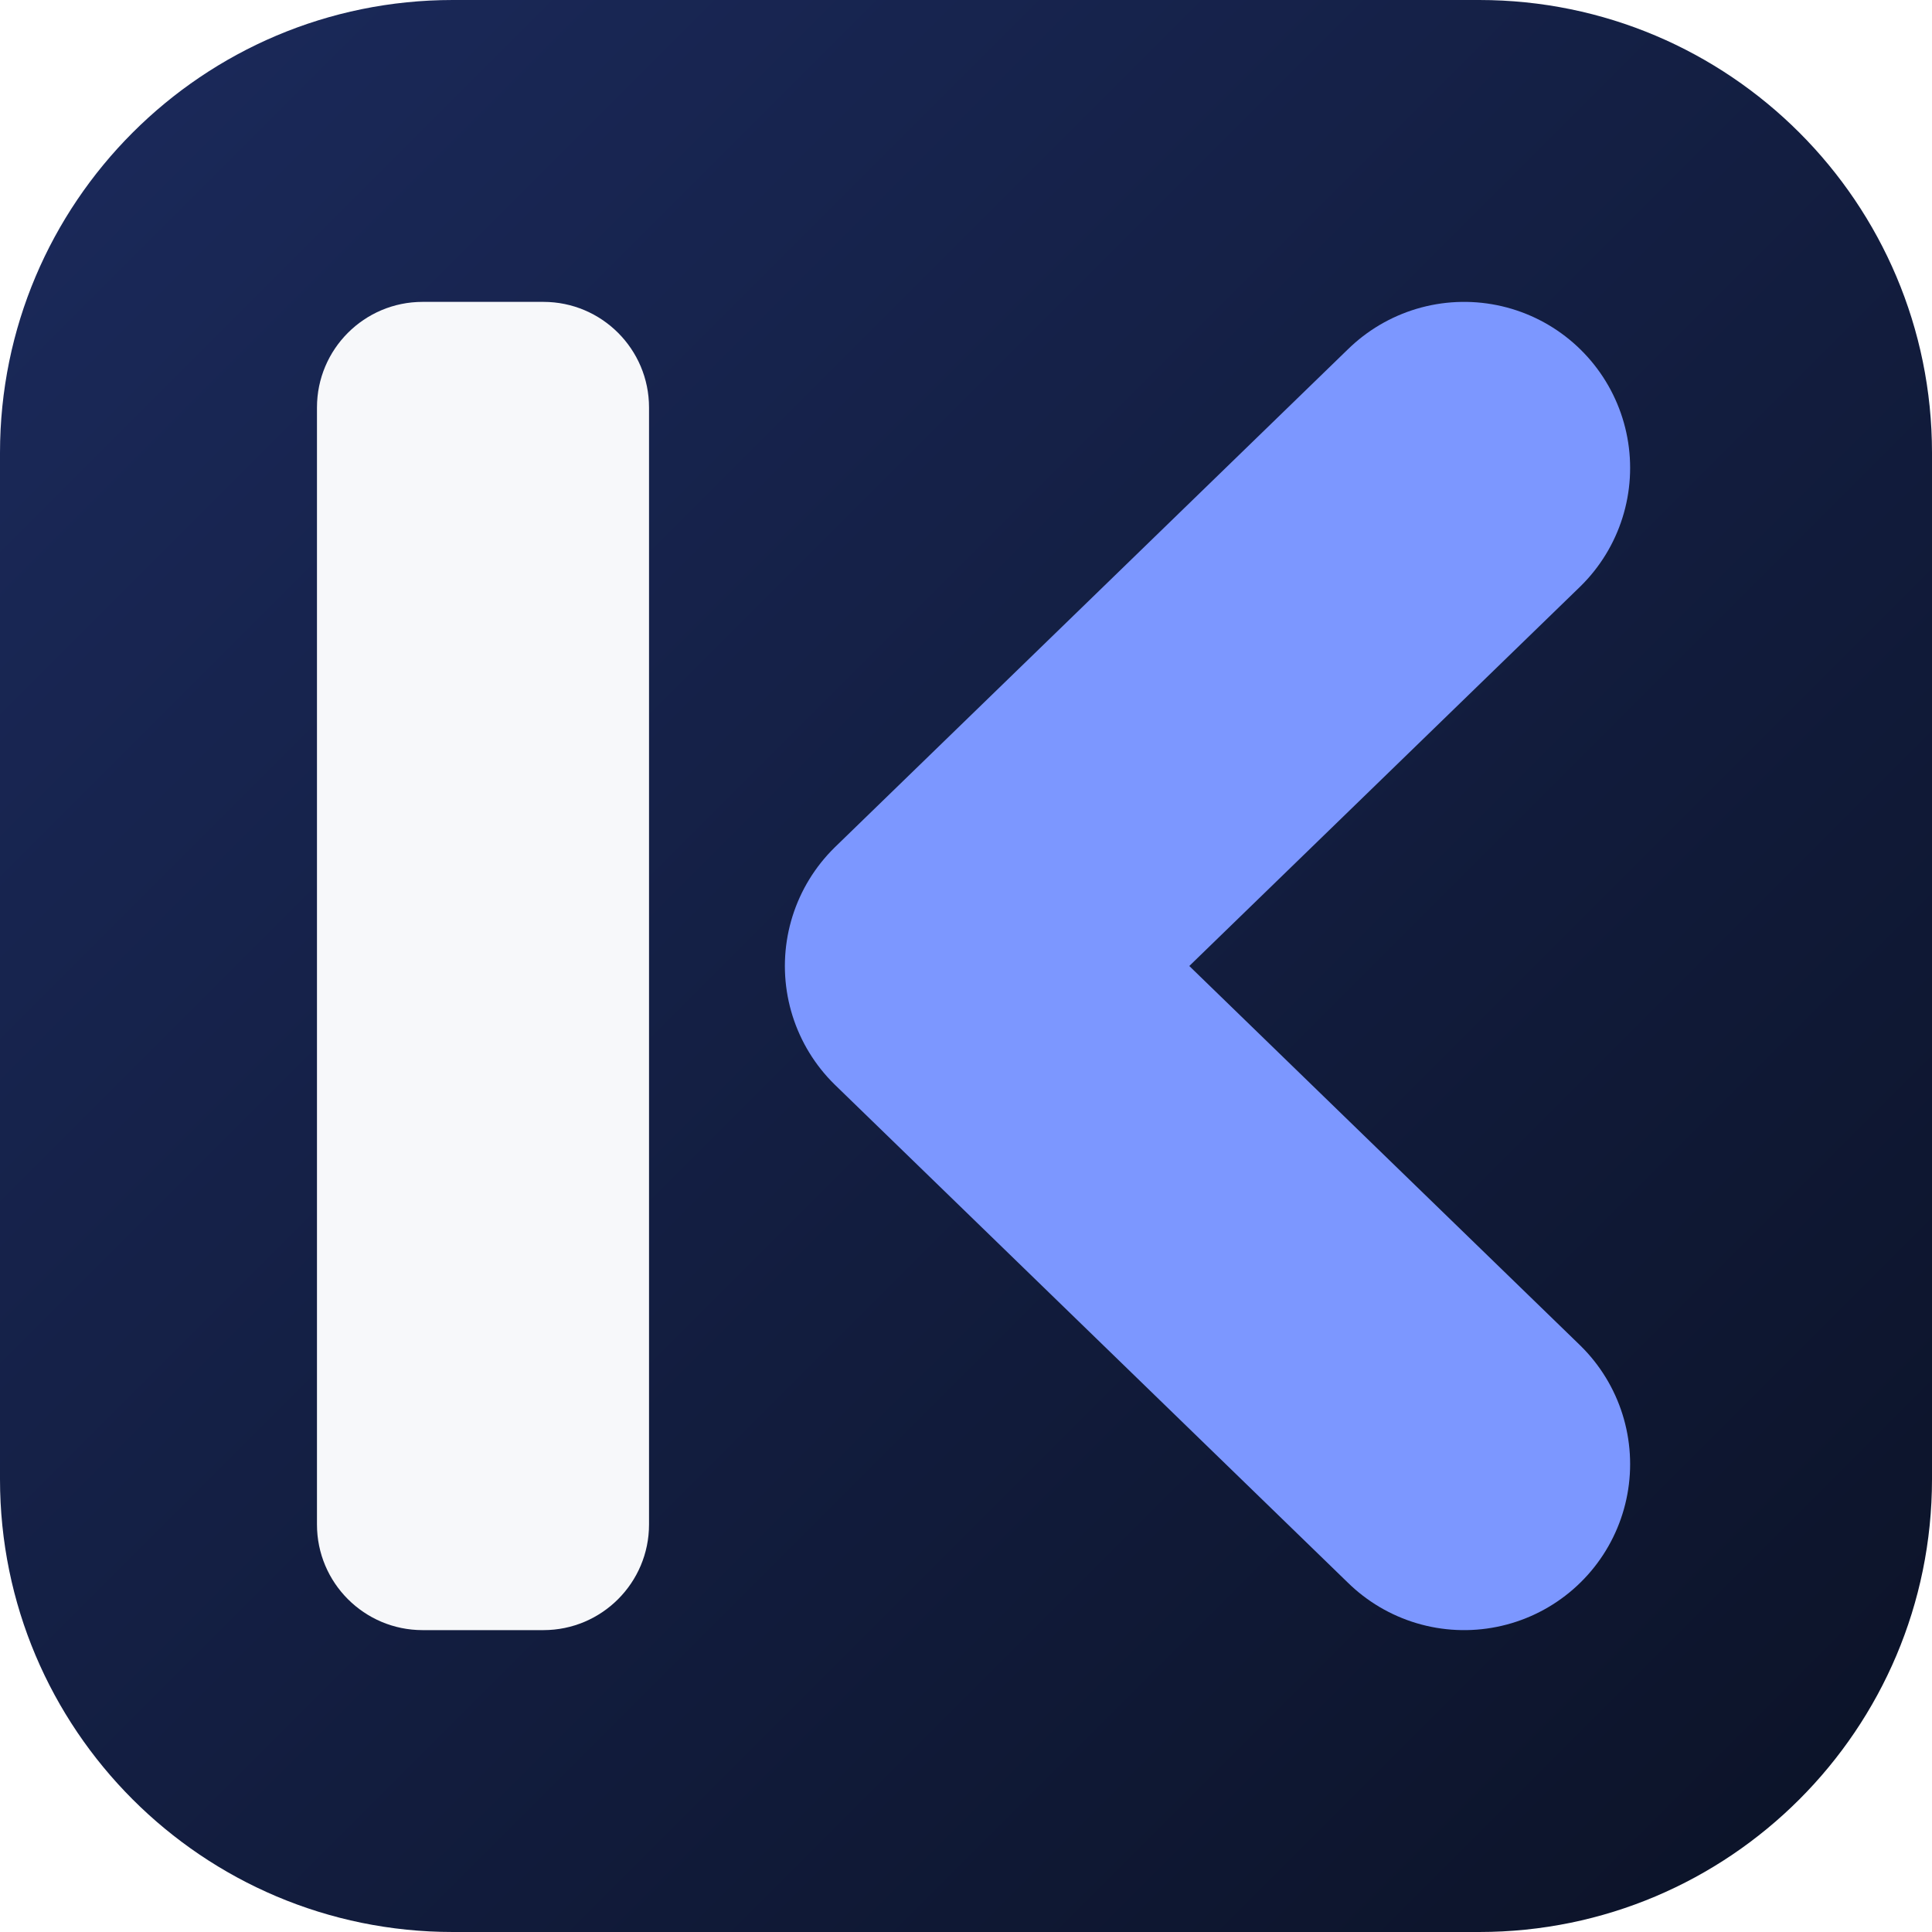
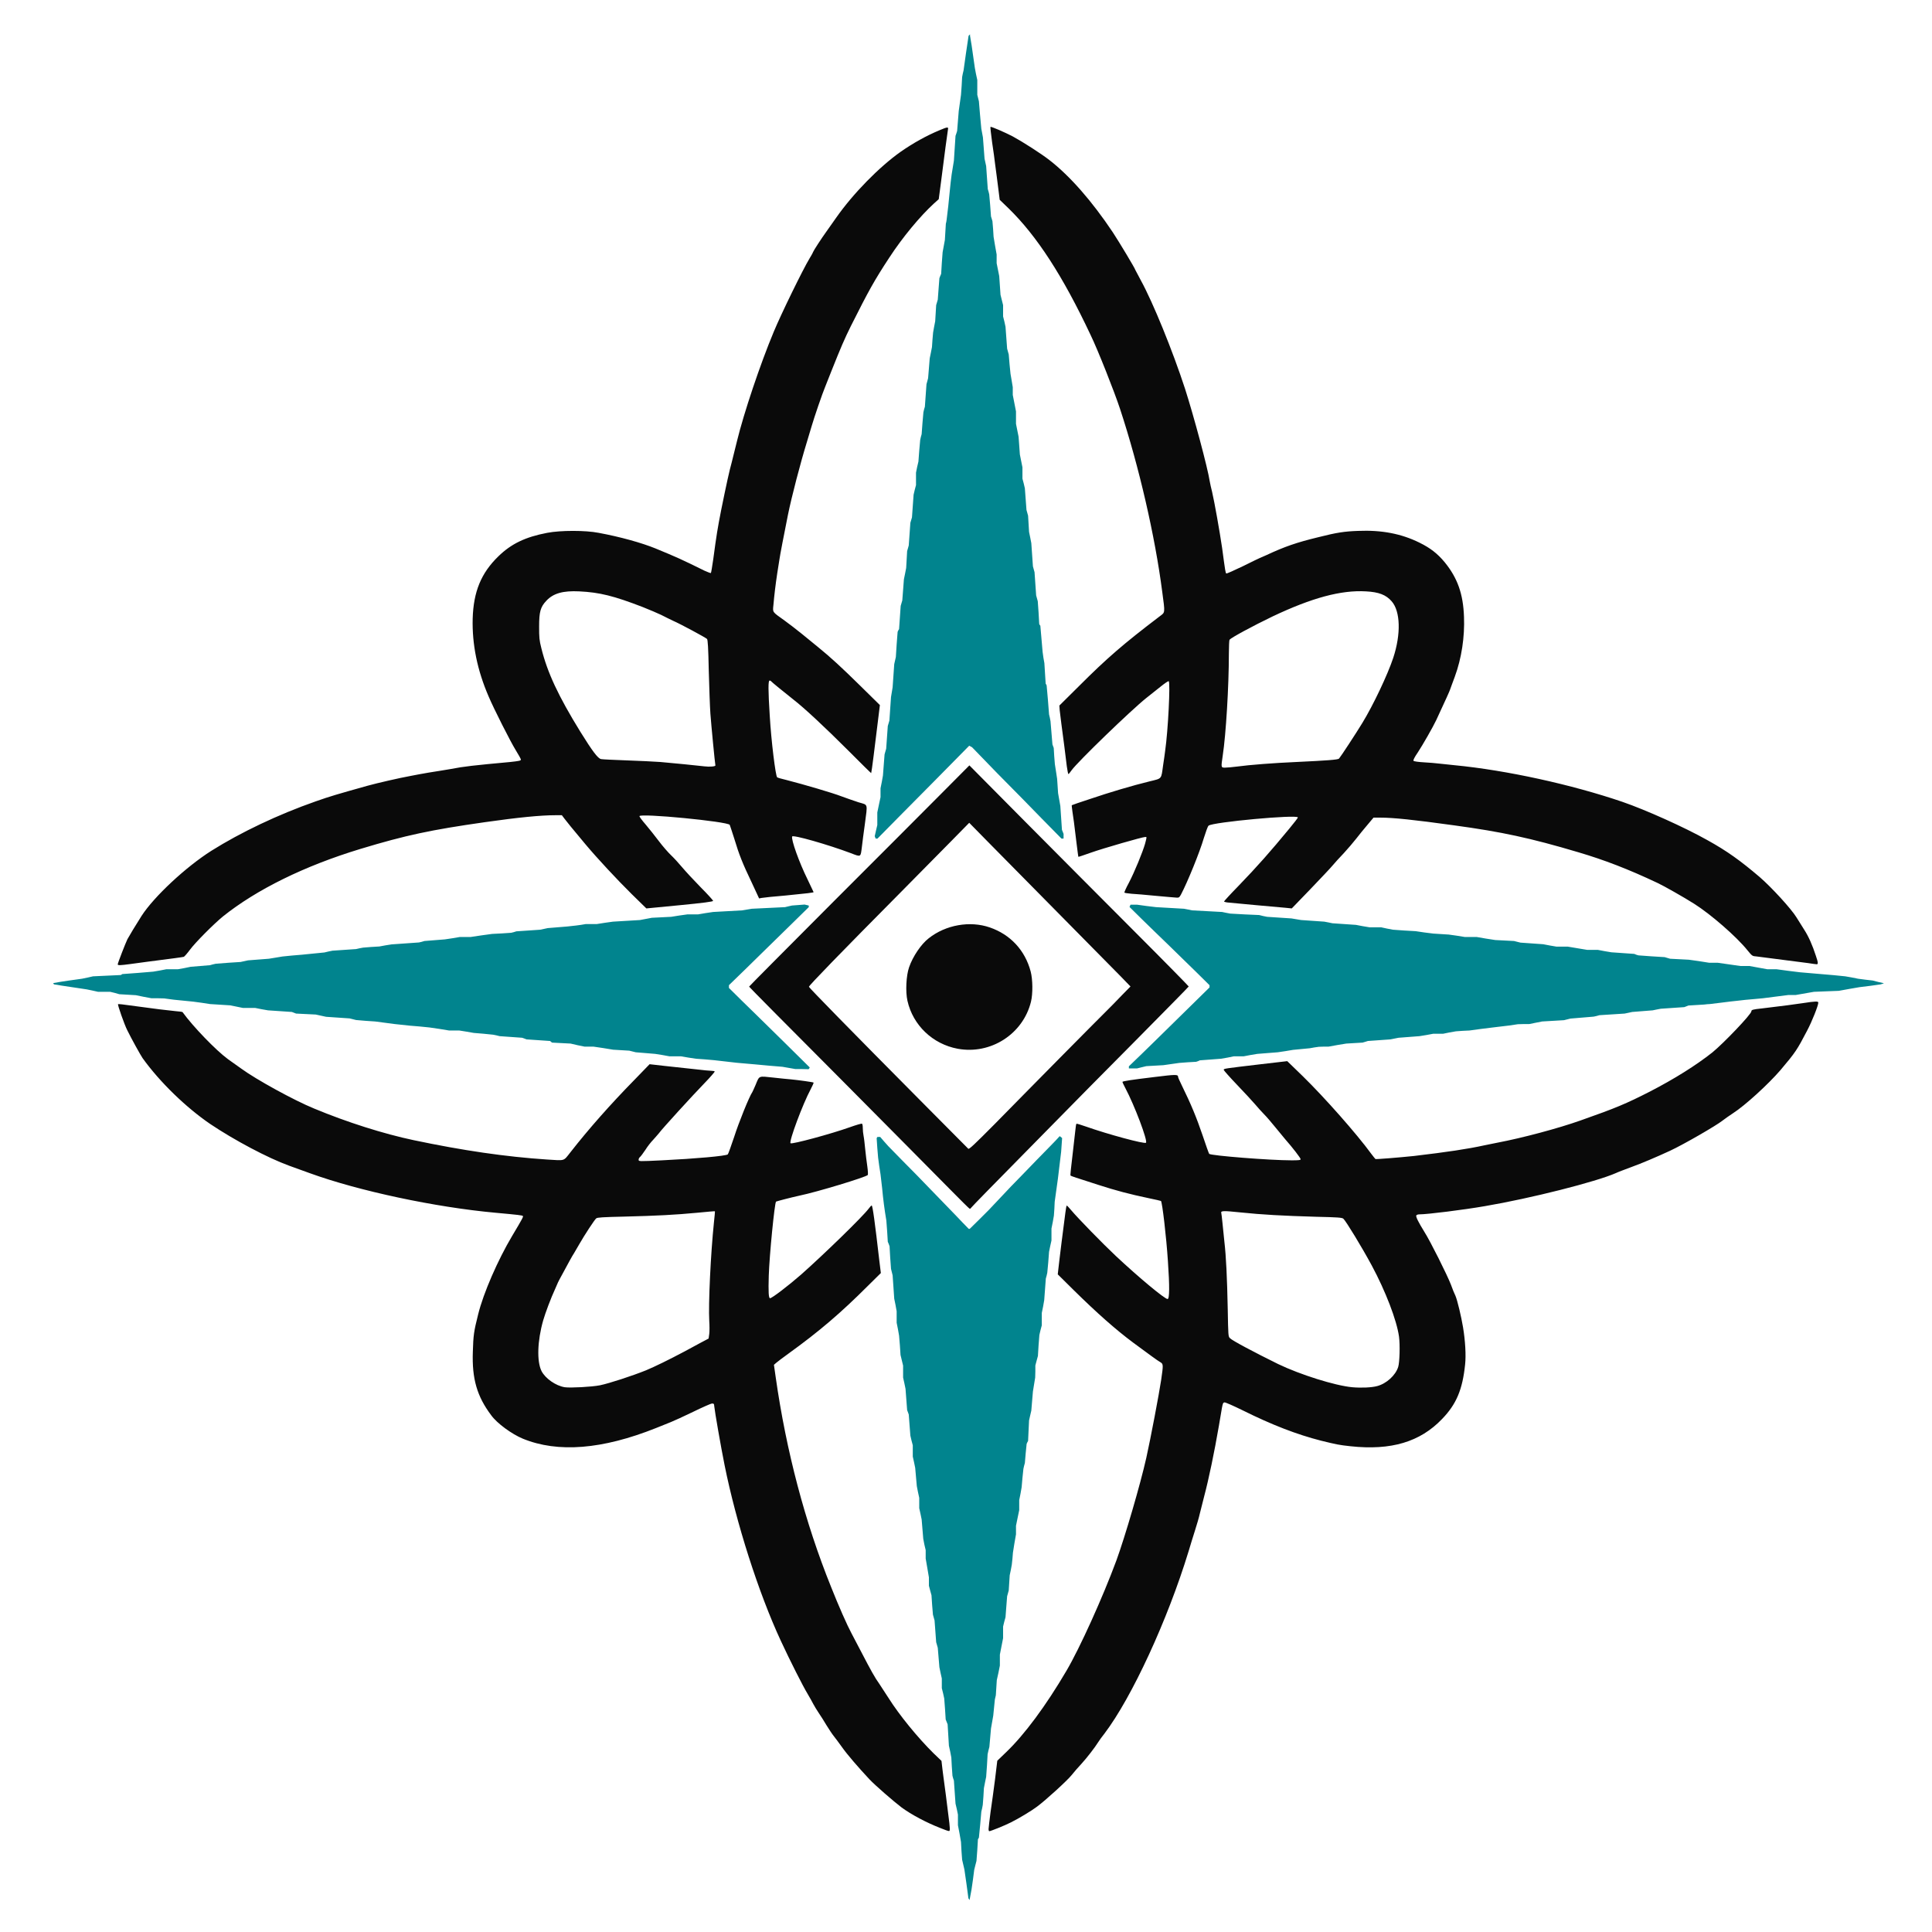
- <svg xmlns="http://www.w3.org/2000/svg" viewBox="0 0 128 128" width="128" height="128" role="img" aria-labelledby="t">
-   <defs>
-     <linearGradient id="g" x1="0" y1="0" x2="1" y2="1">
-       <stop offset="0" stop-color="#1B2A5C" />
-       <stop offset="1" stop-color="#0B1226" />
-     </linearGradient>
-   </defs>
-   <rect width="128" height="128" rx="30" fill="url(#g)" />
-   <rect x="21" y="20" width="22" height="88" rx="7" fill="#F7F8FA" />
-   <path d="M97 31 L63 64 L97 97" fill="none" stroke="#7C97FF" stroke-width="22" stroke-linejoin="round" stroke-linecap="round" />
+ <svg xmlns="http://www.w3.org/2000/svg" viewBox="26 33 1198 1198" role="img" aria-labelledby="t">
+   <path class="kpn-ink" fill="#0A0A0A" fill-rule="evenodd" d="M609.0 1166.5C600.5 1163.2 591.1 1158.2 585.1 1153.8C580.2 1150.1 568.6 1140.0 565.2 1136.4C558.1 1128.8 551.3 1120.9 548.2 1116.5C546.3 1113.9 544.0 1110.7 543.0 1109.5C542.0 1108.3 540.0 1105.2 538.5 1102.8C537.0 1100.3 534.9 1096.9 533.7 1095.2C532.6 1093.6 531.1 1091.1 530.4 1089.8C529.7 1088.4 528.0 1085.4 526.7 1083.2C523.9 1078.6 515.8 1062.6 510.2 1050.5C496.3 1020.6 482.5 977.3 475.3 941.5C473.0 930.1 469.2 908.2 468.9 905.0C468.8 903.4 468.6 903.3 467.4 903.3C466.7 903.4 461.4 905.7 455.7 908.5C449.9 911.3 443.8 914.1 442.0 914.8C440.2 915.5 436.1 917.2 432.8 918.5C399.5 931.8 371.9 934.0 350.2 925.1C343.4 922.3 334.2 915.6 330.6 910.6C321.8 898.9 318.6 888.0 319.2 871.2C319.5 861.0 319.8 858.7 322.5 848.0C325.7 834.9 334.7 814.3 343.5 799.5C350.2 788.3 350.6 787.4 350.2 787.0C349.8 786.6 347.5 786.3 333.2 785.0C295.9 781.6 248.5 771.5 218.2 760.5C213.6 758.8 207.7 756.7 205.2 755.8C192.0 751.0 171.3 740.0 156.4 730.0C141.3 719.7 125.0 703.9 114.4 689.1C113.1 687.2 107.5 677.1 104.9 671.8C103.2 668.5 98.8 656.0 99.2 655.7C99.4 655.5 101.6 655.7 110.8 657.0C122.4 658.6 129.0 659.4 134.9 660.0C137.2 660.2 139.1 660.4 139.2 660.6C145.7 669.6 160.0 684.4 167.4 689.8C169.7 691.4 173.4 694.1 175.7 695.7C184.7 702.3 208.3 715.3 220.8 720.4C241.2 728.9 264.0 736.1 282.5 740.0C312.9 746.4 339.5 750.3 365.2 752.0C376.7 752.7 375.2 753.2 379.8 747.4C390.9 733.2 404.4 717.9 419.4 702.6L428.8 692.9L438.5 694.0C443.9 694.6 452.2 695.5 457.0 696.0C461.8 696.6 466.5 697.0 467.3 697.0C468.2 697.0 469.1 697.2 469.2 697.4C469.3 697.6 466.4 701.0 462.7 704.8C455.8 711.9 436.5 733.0 434.5 735.8C433.8 736.6 432.3 738.4 431.0 739.8C429.7 741.1 427.5 743.9 426.2 746.0C424.8 748.1 423.3 750.1 422.8 750.5C422.4 750.8 422.0 751.5 422.0 752.1C422.0 753.2 421.9 753.2 436.5 752.5C457.1 751.5 476.3 749.8 477.3 748.8C477.6 748.5 479.4 743.5 481.3 737.8C484.0 729.3 490.6 712.9 492.5 710.2C492.6 710.0 493.6 708.0 494.5 705.8C497.0 699.8 496.1 700.2 505.6 701.2C510.1 701.7 515.0 702.2 516.5 702.3C521.5 702.8 530.2 704.0 530.5 704.3C530.6 704.5 529.8 706.3 528.7 708.4C523.8 717.5 515.1 740.8 516.2 741.9C517.0 742.7 541.4 736.1 552.9 732.0C556.8 730.6 560.2 729.6 560.5 729.8C560.8 729.9 561.0 731.1 561.0 732.5C561.0 733.8 561.2 736.0 561.5 737.4C561.8 738.8 562.2 742.5 562.5 745.6C562.8 748.7 563.4 753.5 563.8 756.2C564.2 759.0 564.3 761.4 564.1 761.6C562.7 763.0 532.8 772.1 521.7 774.4C516.6 775.5 507.5 777.9 507.2 778.1C506.3 779.1 503.1 811.2 502.7 824.0C502.4 834.1 502.6 838.0 503.5 838.0C504.7 838.0 514.9 830.2 522.8 823.3C537.0 810.7 561.0 787.4 564.7 782.4C565.5 781.3 566.3 780.5 566.5 780.5C567.1 780.5 568.5 790.8 571.3 815.1L572.2 822.4L564.2 830.3C547.4 847.1 534.1 858.5 514.7 872.5C511.5 874.8 508.2 877.3 507.4 878.0L505.9 879.3L507.0 887.0C513.5 932.7 525.2 977.1 541.4 1017.2C546.0 1028.8 551.3 1040.8 554.0 1045.8C555.3 1048.2 558.2 1053.8 560.5 1058.2C565.8 1068.4 568.6 1073.5 571.3 1077.2C572.4 1078.9 574.9 1082.8 576.9 1085.8C583.7 1096.6 595.1 1110.5 604.8 1120.1L609.8 1124.9L610.4 1130.1C610.8 1132.9 611.2 1136.7 611.5 1138.5C611.7 1140.3 612.2 1143.7 612.5 1146.0C612.8 1148.3 613.5 1153.7 614.0 1158.0C615.2 1167.0 615.2 1168.5 614.4 1168.4C614.0 1168.4 611.6 1167.6 609.0 1166.5ZM639.0 1167.1C639.0 1166.3 639.6 1161.7 640.2 1156.8C640.9 1152.0 642.2 1142.8 643.0 1136.4L644.4 1124.8L649.9 1119.5C661.2 1108.7 674.5 1090.8 687.3 1069.0C695.6 1054.9 709.8 1023.5 718.3 1000.5C723.7 985.6 733.1 953.5 736.8 937.0C739.6 924.4 744.7 897.4 746.0 888.8C747.4 879.1 747.4 878.8 745.4 877.6C743.9 876.8 738.1 872.5 728.6 865.5C718.0 857.6 706.3 847.3 691.8 833.0L681.9 823.2L682.2 820.5C682.3 819.0 683.3 811.5 684.2 803.8C685.2 796.0 686.3 787.7 686.6 785.1C686.9 782.6 687.3 780.5 687.5 780.5C687.6 780.5 688.9 781.8 690.2 783.4C694.4 788.4 709.7 804.1 717.9 811.8C732.1 825.1 748.2 838.5 750.0 838.5C751.2 838.5 751.3 830.7 750.2 815.0C749.2 799.7 746.7 778.6 745.9 777.7C745.7 777.6 742.4 776.8 738.4 776.0C726.5 773.5 717.8 771.2 707.0 767.7C701.4 765.9 695.2 763.9 693.4 763.3C691.5 762.7 689.9 762.1 689.8 761.9C689.6 761.8 690.2 756.3 691.0 749.7C691.8 743.1 692.6 736.0 692.8 733.9C693.0 731.7 693.3 729.9 693.5 729.8C693.7 729.7 696.4 730.5 699.5 731.6C713.1 736.4 735.7 742.5 736.6 741.6C737.8 740.4 729.5 718.4 723.8 707.7C722.8 705.8 722.0 704.1 722.0 703.9C722.0 703.4 727.3 702.6 742.2 700.8C755.1 699.2 756.5 699.2 756.5 700.7C756.5 701.1 757.5 703.4 758.8 706.0C764.5 717.6 768.0 726.1 771.6 736.7C773.7 743.0 775.6 748.3 775.8 748.5C777.1 749.6 813.2 752.5 826.9 752.5C831.2 752.5 832.5 752.4 832.5 751.8C832.5 751.1 827.6 744.7 823.0 739.5C821.5 737.7 818.5 734.1 816.4 731.5C814.3 728.9 811.4 725.5 809.9 724.0C808.4 722.5 805.9 719.7 804.3 717.8C802.6 715.8 797.6 710.4 793.0 705.6C788.5 700.9 784.8 696.7 784.8 696.4C784.8 695.6 785.1 695.6 807.0 693.0L824.2 691.0L833.9 700.4C847.3 713.5 867.3 736.1 876.4 748.6C877.5 750.1 878.7 751.5 878.9 751.7C879.3 751.9 893.2 750.8 902.8 749.8C923.1 747.4 936.0 745.5 946.4 743.2C948.2 742.8 952.0 742.1 954.8 741.5C970.1 738.6 992.5 732.6 1006.0 727.8C1027.9 720.1 1034.3 717.4 1049.0 709.9C1064.3 702.0 1077.7 693.6 1087.8 685.6C1094.8 679.9 1112.0 661.9 1112.0 660.1C1112.0 659.2 1112.8 658.9 1118.6 658.3C1132.0 656.7 1138.1 655.9 1144.1 655.0C1151.8 653.8 1153.5 653.8 1153.5 654.7C1153.5 656.5 1149.6 666.4 1146.5 672.2C1140.4 683.9 1139.4 685.5 1130.0 696.6C1122.5 705.3 1108.1 718.5 1100.6 723.3C1098.2 724.9 1095.3 726.9 1094.2 727.8C1090.2 731.0 1069.9 742.7 1061.5 746.6C1052.6 750.7 1044.1 754.3 1037.5 756.7C1033.5 758.2 1029.2 759.8 1028.0 760.4C1015.8 765.8 975.1 776.1 946.8 780.9C933.6 783.2 911.1 786.0 906.2 786.0C905.2 786.0 904.4 786.3 904.2 786.7C903.9 787.6 905.5 790.8 909.2 796.8C912.9 802.6 923.4 823.6 925.7 829.6C926.6 832.2 927.9 835.3 928.5 836.5C929.7 839.3 932.1 849.4 933.2 856.0C934.6 864.5 935.1 873.3 934.5 879.0C932.9 894.6 929.1 903.7 920.2 912.9C906.6 927.1 888.7 932.5 863.5 929.8C856.2 929.0 855.2 928.8 845.0 926.3C830.2 922.5 815.0 916.7 796.3 907.4C790.8 904.7 785.8 902.5 785.3 902.6C784.4 902.7 784.2 903.4 783.7 906.0C783.4 907.8 782.5 912.9 781.8 917.2C779.0 933.5 775.5 950.3 772.7 960.8C771.8 964.3 770.6 969.2 770.0 971.5C769.5 973.8 768.1 978.6 767.0 982.0C765.9 985.4 764.1 991.3 763.0 995.0C750.0 1037.6 727.8 1085.6 710.9 1107.9C709.3 1109.9 707.5 1112.4 706.9 1113.4C705.0 1116.5 699.9 1123.1 696.5 1126.8C694.7 1128.7 692.0 1131.8 690.5 1133.7C687.8 1137.1 674.3 1149.4 669.0 1153.3C665.7 1155.8 657.6 1160.7 652.7 1163.1C649.2 1164.9 640.3 1168.5 639.4 1168.5C639.2 1168.5 639.0 1167.9 639.0 1167.1ZM398.0 892.0C403.8 890.8 417.9 886.2 426.6 882.7C432.1 880.4 440.7 876.2 450.5 871.0C453.1 869.6 457.5 867.2 460.3 865.7L465.4 863.0L465.8 860.1C466.0 858.6 466.0 855.0 465.8 852.2C465.2 841.5 466.7 810.2 468.7 791.0C469.1 787.3 469.4 784.2 469.3 784.1C469.2 784.0 464.3 784.4 458.4 785.0C444.7 786.3 433.2 786.9 412.9 787.4C399.8 787.7 396.4 787.9 395.7 788.5C394.6 789.4 388.4 798.9 385.2 804.5C383.9 806.8 382.4 809.3 382.0 810.0C381.5 810.7 380.3 812.8 379.2 814.8C378.2 816.7 376.1 820.5 374.7 823.1C373.2 825.8 372.0 828.1 372.0 828.2C372.0 828.3 371.2 830.1 370.3 832.1C367.6 837.9 364.2 847.0 362.8 851.8C359.2 864.5 358.8 877.2 361.8 883.2C364.2 887.8 370.6 892.3 376.2 893.2C379.7 893.7 392.9 893.0 398.0 892.0ZM879.9 892.5C885.7 891.0 891.4 885.8 893.0 880.6C893.9 877.7 894.2 866.9 893.5 861.8C892.1 851.7 885.2 833.7 876.6 817.7C870.4 806.2 860.7 790.3 859.0 788.7C858.2 788.0 855.6 787.8 842.2 787.5C821.3 786.9 808.7 786.2 795.2 784.8C784.6 783.7 782.8 783.7 783.3 785.2C783.4 785.5 783.7 788.1 784.0 791.0C784.3 793.9 784.8 799.2 785.2 802.8C786.3 812.1 786.9 825.3 787.3 844.8C787.6 861.3 787.6 861.8 788.7 862.8C790.1 864.3 803.7 871.5 818.5 878.8C832.2 885.4 853.8 892.2 864.5 893.2C870.2 893.7 876.5 893.4 879.9 892.5ZM615.0 770.4C608.5 763.8 577.9 732.9 546.9 701.7C515.9 670.6 490.5 645.0 490.5 644.8C490.5 644.6 513.5 621.5 541.6 593.3C569.7 565.2 600.5 534.4 609.9 524.9L627.1 507.6L661.6 542.4C680.6 561.6 711.3 592.3 729.7 610.8C748.1 629.2 763.1 644.5 763.1 644.7C763.1 644.9 748.8 659.4 731.4 677.0C714.0 694.5 688.2 720.6 674.0 735.1C659.9 749.5 643.8 765.8 638.3 771.4C632.8 777.0 628.2 781.8 628.1 782.0C628.0 782.3 627.7 782.5 627.3 782.5C627.0 782.5 621.5 777.0 615.0 770.4ZM683.2 689.0C696.7 675.4 709.6 662.3 712.0 660.0C714.3 657.7 718.7 653.3 721.6 650.2L727.0 644.7L720.4 637.9C707.8 625.2 648.7 565.2 637.8 554.2L627.0 543.2L616.2 554.2C610.2 560.3 596.1 574.6 584.8 586.0C547.0 624.1 527.5 644.2 527.6 644.9C527.8 645.6 553.4 671.8 597.0 715.7C612.8 731.6 626.0 744.9 626.4 745.3C626.9 745.8 629.9 743.0 642.9 729.9C651.6 721.0 669.8 702.6 683.2 689.0ZM619.8 683.3C604.3 680.4 592.1 668.7 588.7 653.6C587.4 647.9 587.9 638.0 589.7 632.8C592.0 626.1 597.2 618.4 601.9 614.8C612.4 606.5 627.4 603.8 639.8 608.1C652.5 612.5 661.6 622.2 665.1 635.4C666.4 640.3 666.5 649.2 665.3 654.1C660.4 674.2 640.3 687.1 619.8 683.3ZM99.0 631.0C99.0 630.2 103.8 617.9 105.0 615.4C106.2 613.2 110.1 606.7 113.8 600.9C121.5 589.0 141.1 570.7 157.0 560.6C175.3 549.1 198.4 538.1 221.8 529.9C230.9 526.7 235.1 525.5 254.0 520.2C259.8 518.6 273.6 515.4 280.8 514.1C287.3 512.8 297.4 511.1 299.8 510.8C301.1 510.6 303.8 510.1 305.8 509.8C313.4 508.3 319.5 507.6 342.4 505.5C347.9 504.9 349.0 504.7 349.0 504.0C349.0 503.6 347.5 500.9 345.7 498.0C342.6 493.0 332.3 472.7 329.0 464.9C321.9 448.5 318.7 432.5 319.1 416.6C319.6 399.9 324.3 388.4 335.0 378.0C343.0 370.2 351.7 366.0 365.3 363.4C373.6 361.8 389.1 361.8 397.2 363.4C410.7 365.9 423.9 369.6 432.5 373.1C445.8 378.6 448.3 379.7 462.9 386.9C464.9 387.8 466.7 388.5 466.8 388.3C467.0 388.2 467.6 384.3 468.3 379.6C470.3 364.6 471.0 360.4 473.2 349.2C476.5 332.9 478.3 324.8 479.7 319.8C480.3 317.3 481.8 311.3 483.0 306.5C487.2 289.2 497.5 258.5 505.8 238.7C510.4 227.6 523.9 200.0 527.9 193.4C528.9 191.7 530.0 189.9 530.1 189.4C530.5 188.3 535.6 180.5 538.5 176.5C539.8 174.7 542.5 170.9 544.5 168.0C555.0 153.0 571.2 136.5 584.5 127.1C592.3 121.7 600.1 117.3 608.7 113.7C613.7 111.6 614.2 111.6 613.8 113.4C613.5 115.0 611.6 129.3 609.6 145.1L608.1 156.5L605.1 159.2C596.5 167.1 585.6 180.2 577.4 192.8C568.2 206.8 564.6 213.3 553.6 235.2C549.6 243.3 547.6 247.9 541.5 263.2C540.1 266.8 538.4 271.1 537.7 272.8C536.0 276.8 530.9 291.7 529.3 297.2C528.6 299.7 527.2 304.2 526.3 307.2C522.3 320.2 516.9 340.9 514.6 352.2C512.3 363.7 509.6 377.5 509.3 380.0C509.1 381.2 508.5 384.9 508.0 388.2C506.9 395.4 506.1 402.2 505.6 408.0C505.1 412.9 504.7 412.2 512.5 417.8C515.1 419.7 520.0 423.4 523.4 426.2C526.8 429.0 531.2 432.6 533.2 434.2C541.2 440.7 547.7 446.7 559.4 458.2L571.6 470.2L570.3 480.8C569.6 486.5 568.4 496.0 567.7 501.8C567.0 507.5 566.3 512.3 566.2 512.4C566.2 512.5 559.8 506.3 552.2 498.6C537.6 484.0 524.5 471.8 518.0 466.8C511.8 461.9 504.6 456.0 504.2 455.5C504.1 455.2 503.6 455.0 503.2 455.0C502.3 455.0 502.3 460.9 503.3 476.7C504.2 492.3 506.9 514.1 507.9 515.0C508.1 515.2 510.7 516.0 513.8 516.7C524.7 519.5 542.4 524.7 547.8 526.8C550.8 527.9 555.6 529.6 558.4 530.5C564.4 532.3 564.0 530.8 562.3 543.9C561.6 549.0 560.7 555.6 560.4 558.5C559.6 564.6 560.0 564.5 553.5 562.0C539.4 556.7 517.7 550.5 517.2 551.7C516.5 553.6 521.5 567.7 526.8 578.4C528.8 582.6 530.5 586.1 530.5 586.2C530.5 586.5 526.4 587.0 513.1 588.3C505.7 588.9 499.1 589.6 498.2 589.8L496.7 590.1L492.2 580.4C486.5 568.5 484.3 563.0 481.3 553.0C479.9 548.7 478.7 544.9 478.5 544.5C477.4 542.4 422.5 537.1 422.5 539.1C422.5 539.5 424.2 541.8 426.3 544.2C428.4 546.7 432.1 551.3 434.5 554.5C436.9 557.7 440.3 561.6 442.1 563.3C443.9 565.0 447.0 568.4 449.0 570.8C451.1 573.3 456.2 578.8 460.5 583.2C464.8 587.5 468.2 591.3 468.2 591.6C468.2 592.1 461.9 592.9 447.5 594.3L426.8 596.3L417.6 587.3C408.6 578.4 396.3 565.2 389.1 556.6C380.4 546.2 377.3 542.4 375.9 540.5L374.4 538.5L370.6 538.5C361.1 538.5 347.2 539.9 326.8 542.8C293.1 547.6 277.6 550.9 249.5 559.4C214.9 569.9 185.2 584.5 164.2 601.3C158.5 606.0 147.2 617.3 143.8 621.9C142.1 624.2 140.4 626.1 140.0 626.3C139.3 626.5 133.6 627.3 117.8 629.3C114.5 629.7 109.5 630.4 106.7 630.8C100.7 631.6 99.0 631.7 99.0 631.0ZM1147.2 630.2C1139.8 629.2 1118.5 626.5 1115.4 626.1C1112.5 625.9 1112.5 625.8 1109.6 622.3C1102.9 613.9 1086.8 599.9 1076.5 593.4C1070.2 589.4 1057.5 582.2 1053.8 580.5C1035.6 571.9 1020.7 566.2 1004.8 561.5C974.9 552.6 957.1 548.8 927.8 544.8C902.6 541.3 889.9 540.0 882.0 540.0L877.7 540.0L874.0 544.4C871.9 546.8 868.8 550.7 867.0 553.0C865.2 555.3 861.7 559.4 859.3 562.0C856.8 564.6 853.6 568.1 852.2 569.8C850.9 571.4 844.6 578.0 838.4 584.5L827.0 596.3L823.1 595.9C820.9 595.7 812.8 595.0 805.2 594.3C797.5 593.6 789.8 592.9 788.1 592.7C786.4 592.6 785.0 592.2 785.0 592.0C785.0 591.8 789.0 587.4 793.9 582.4C805.6 570.3 813.8 561.0 825.5 546.8C828.4 543.3 830.8 540.2 830.8 539.9C830.8 537.9 777.6 542.8 775.4 545.0C774.9 545.4 773.7 548.8 772.5 552.6C769.9 561.5 762.4 579.9 758.3 587.7C757.3 589.5 757.0 589.7 755.5 589.6C754.5 589.6 748.8 589.0 742.8 588.5C736.7 587.9 729.9 587.3 727.6 587.2C725.3 587.0 723.4 586.7 723.2 586.5C723.1 586.3 724.3 583.5 726.0 580.4C729.5 573.7 734.5 561.5 736.0 556.3C737.2 551.7 737.2 552.0 736.1 552.0C734.4 552.0 710.1 559.0 702.5 561.7C698.3 563.2 694.7 564.4 694.7 564.3C694.6 564.3 694.1 560.3 693.5 555.5C692.0 543.1 691.7 540.7 691.0 536.3C690.7 534.2 690.5 532.3 690.6 532.3C690.7 532.2 695.8 530.4 702.0 528.4C714.1 524.3 728.2 520.1 738.9 517.5C746.7 515.6 746.0 516.3 747.2 507.7C747.7 504.4 748.3 500.3 748.5 498.5C750.3 486.1 751.8 456.1 750.7 455.4C750.4 455.2 748.1 456.8 745.5 458.9C742.8 461.0 738.9 464.2 736.7 465.9C727.2 473.5 694.2 505.4 690.5 510.6C689.6 511.9 688.7 513.0 688.5 513.0C688.3 513.0 687.9 510.8 687.5 508.1C687.2 505.4 686.5 500.0 686.0 496.0C684.5 485.2 683.5 476.6 683.1 473.4L682.9 470.5L695.1 458.4C712.4 441.1 722.7 432.2 745.2 415.1C748.5 412.6 748.5 413.5 746.7 400.1C742.2 365.3 732.3 322.3 720.5 286.5C716.9 275.6 706.8 250.1 702.3 240.8C685.0 204.0 668.9 179.3 651.5 162.3L645.9 156.9L645.2 151.3C644.8 148.3 644.3 144.0 644.0 141.9C643.7 139.7 643.3 136.4 643.0 134.4C642.8 132.4 642.0 126.5 641.2 121.3C640.5 116.1 640.0 111.8 640.2 111.7C640.5 111.3 649.2 115.1 654.0 117.6C660.6 121.2 671.8 128.4 676.9 132.4C689.5 142.2 703.1 157.7 716.0 177.0C719.7 182.6 730.0 199.7 730.0 200.4C730.0 200.5 731.6 203.5 733.5 207.0C741.0 220.7 753.1 250.4 760.8 274.0C766.1 290.5 774.9 323.1 776.2 331.8C776.4 332.9 777.0 335.7 777.6 338.0C779.1 344.4 782.3 362.5 783.8 372.7C785.8 387.6 785.9 388.1 786.4 388.6C786.6 388.8 791.3 386.7 796.9 384.0C802.5 381.2 807.1 379.0 807.2 379.0C807.3 379.0 809.1 378.2 811.1 377.3C822.7 371.9 829.9 369.4 843.5 366.1C855.0 363.2 859.6 362.5 868.2 362.2C882.7 361.6 894.9 363.9 906.2 369.5C912.9 372.8 917.3 376.2 921.8 381.6C929.8 391.4 933.3 401.3 933.8 415.5C934.3 427.9 932.3 441.2 928.1 452.6C926.7 456.2 925.5 459.8 925.2 460.5C924.9 461.5 922.6 466.6 916.6 479.5C914.7 483.6 908.1 495.1 905.2 499.5C903.0 502.7 902.2 504.4 902.5 504.8C902.8 505.1 905.4 505.5 908.9 505.7C912.1 505.9 916.4 506.2 918.5 506.5C920.6 506.7 924.8 507.2 928.0 507.5C960.2 510.6 1000.6 519.5 1032.0 530.2C1046.5 535.2 1070.6 546.0 1084.8 554.0C1096.9 560.7 1105.1 566.6 1117.1 576.8C1124.5 583.2 1136.7 596.5 1140.0 601.9C1141.2 603.9 1143.4 607.3 1144.7 609.4C1147.5 613.7 1149.9 619.2 1152.0 625.7C1153.5 630.0 1153.5 631.1 1152.3 630.9C1152.0 630.9 1149.7 630.6 1147.2 630.2ZM793.3 508.3C800.6 507.3 815.8 506.1 829.8 505.5C848.9 504.6 855.6 504.1 856.3 503.4C857.3 502.3 867.0 487.5 870.7 481.4C877.5 470.3 886.4 451.5 889.9 441.0C894.8 426.2 894.4 412.0 888.9 405.8C885.4 401.8 880.9 400.1 873.0 399.7C857.5 398.8 839.5 403.7 815.2 415.2C802.5 421.3 789.3 428.5 788.4 429.7C788.2 430.0 788.0 434.0 788.0 438.5C788.0 458.5 786.2 488.4 784.2 501.5C783.1 509.0 783.1 509.0 785.6 509.0C786.8 509.0 790.3 508.7 793.3 508.3ZM469.6 507.6C469.3 506.2 467.0 482.4 466.5 475.5C466.2 471.5 465.8 459.6 465.5 449.0C465.2 434.5 464.9 429.7 464.4 429.2C463.5 428.3 447.9 419.9 443.5 418.0C441.4 417.0 438.1 415.4 436.0 414.3C433.9 413.3 428.8 411.1 424.5 409.4C406.6 402.5 397.8 400.3 385.2 399.7C375.1 399.2 369.1 400.9 364.8 405.5C361.1 409.4 360.3 412.4 360.3 421.5C360.3 428.4 360.4 429.9 361.7 435.0C365.4 450.0 372.2 464.6 385.9 486.8C393.3 498.7 396.7 503.3 398.7 503.7C399.6 503.9 406.7 504.2 414.5 504.5C422.3 504.8 431.8 505.2 435.5 505.5C441.8 506.0 459.4 507.8 462.8 508.2C465.9 508.6 469.8 508.3 469.6 507.6Z" />
+   <path class="kpn-teal" fill="#01848E" fill-rule="evenodd" d="M627.8 1208.0L627.2 1211.2L626.9 1210.7L626.5 1210.1L625.3 1201.2L624.0 1192.2L623.3 1189.2L622.6 1186.2L622.2 1180.8L621.9 1175.2L621.0 1170.0L620.0 1164.8L620.0 1161.5L620.0 1158.2L619.3 1154.8L618.5 1151.4L618.0 1144.3L617.5 1137.1L617.0 1135.6L616.6 1134.1L616.2 1128.4L615.9 1122.8L615.2 1119.1L614.4 1115.5L614.0 1108.8L613.6 1102.2L613.0 1100.7L612.4 1099.2L612.0 1092.8L611.5 1086.2L610.8 1083.0L610.0 1079.8L610.0 1076.8L610.0 1073.8L609.2 1070.2L608.5 1066.8L608.0 1060.8L607.5 1054.8L607.0 1053.0L606.5 1051.3L606.0 1044.5L605.5 1037.8L605.0 1036.0L604.5 1034.2L604.0 1028.2L603.6 1022.2L602.8 1019.3L602.0 1016.3L602.0 1013.7L602.0 1011.1L601.0 1005.2L600.0 999.4L600.0 996.8L600.0 994.2L599.2 990.8L598.5 987.2L598.0 981.2L597.5 975.2L596.8 971.8L596.0 968.2L596.0 965.0L596.0 961.8L595.2 958.1L594.5 954.5L594.0 948.9L593.5 943.2L592.8 939.8L592.0 936.2L592.0 932.8L592.0 929.2L591.2 926.2L590.5 923.2L590.0 916.7L589.5 910.1L589.0 908.7L588.5 907.4L588.0 900.8L587.5 894.2L586.8 890.8L586.0 887.2L586.0 883.5L586.0 879.8L585.2 876.5L584.4 873.2L584.0 867.2L583.5 861.2L582.8 857.2L582.0 853.2L582.0 849.7L582.0 846.1L581.3 842.2L580.5 838.3L580.0 831.0L579.5 823.8L579.0 821.8L578.5 819.8L578.0 812.8L577.6 805.8L577.1 804.4L576.5 803.0L576.1 796.4L575.6 789.8L574.8 784.8L574.1 779.8L573.5 774.8L573.0 769.8L572.5 765.5L572.0 761.2L571.2 756.0L570.5 750.8L570.0 744.8L569.6 738.8L569.8 738.4L570.1 738.0L570.9 738.0L571.8 738.0L574.3 740.9L576.8 743.7L585.5 752.6L594.2 761.4L606.5 774.1L618.8 786.8L622.7 790.9L626.7 795.0L627.0 795.0L627.3 795.0L633.3 789.1L639.2 783.2L646.0 776.0L652.8 768.8L656.5 765.0L660.2 761.2L669.2 751.9L678.2 742.7L680.7 740.1L683.1 737.5L683.9 738.1L684.6 738.7L684.3 743.0L684.0 747.2L683.0 755.5L682.0 763.8L681.0 771.0L680.0 778.2L679.8 782.5L679.5 786.8L678.8 790.8L678.0 794.8L678.0 798.5L678.0 802.2L677.2 805.8L676.5 809.2L676.0 815.8L675.4 822.2L675.0 824.0L674.5 825.8L674.0 832.5L673.5 839.2L672.8 843.2L672.0 847.1L672.0 850.9L672.0 854.8L671.2 857.8L670.5 860.8L670.0 867.2L669.6 873.8L668.8 876.7L668.0 879.7L668.0 883.5L667.9 887.2L667.2 891.5L666.5 895.8L666.0 901.7L665.5 907.7L664.8 910.7L664.1 913.8L663.8 920.1L663.5 926.5L663.0 927.4L662.6 928.3L662.0 934.3L661.5 940.2L661.0 942.0L660.6 943.8L660.0 949.5L659.5 955.2L658.8 959.2L658.0 963.2L658.0 966.3L658.0 969.4L657.0 974.2L656.0 979.1L656.0 981.7L656.0 984.4L655.0 990.1L654.1 995.8L653.8 999.5L653.4 1003.2L652.8 1006.5L652.1 1009.8L651.8 1014.5L651.5 1019.2L651.0 1021.0L650.5 1022.8L650.0 1029.2L649.5 1035.8L648.7 1038.7L648.0 1041.6L648.0 1045.2L648.0 1048.8L647.0 1053.9L646.0 1059.0L646.0 1062.4L646.0 1065.8L645.1 1070.3L644.1 1074.8L643.8 1079.5L643.5 1084.2L643.2 1085.5L642.9 1086.8L642.4 1091.8L641.9 1096.8L641.2 1100.8L640.5 1104.8L640.0 1110.5L639.5 1116.2L638.9 1118.5L638.4 1120.8L638.0 1127.8L637.5 1134.8L636.8 1138.2L636.1 1141.8L635.8 1147.0L635.4 1152.2L635.0 1154.3L634.5 1156.4L633.8 1164.4L633.0 1172.5L632.7 1173.0L632.4 1173.5L632.0 1180.2L631.5 1186.9L630.8 1189.6L630.1 1192.4L629.3 1198.6L628.4 1204.8L627.8 1208.0ZM523.3 695.9L519.2 695.9L515.2 695.2L511.2 694.5L502.8 693.8L494.2 693.0L488.5 692.5L482.8 692.0L475.8 691.2L468.8 690.4L463.1 689.9L457.5 689.5L452.9 688.8L448.2 688.0L444.7 688.0L441.1 688.0L436.7 687.2L432.3 686.5L426.3 686.0L420.2 685.5L418.2 685.0L416.2 684.5L411.2 684.2L406.2 683.9L400.1 682.9L394.0 682.0L391.3 682.0L388.5 682.0L384.1 681.1L379.8 680.1L374.0 679.8L368.3 679.5L367.7 679.0L367.1 678.5L359.8 678.0L352.5 677.5L351.2 677.0L349.8 676.5L342.8 676.0L335.8 675.5L333.8 675.0L331.8 674.6L325.8 674.0L319.8 673.5L315.2 672.7L310.8 672.0L307.6 672.0L304.5 672.0L298.4 671.0L292.2 670.1L286.2 669.5L280.2 669.0L275.5 668.5L270.8 668.0L264.7 667.2L258.6 666.4L252.7 666.0L246.8 665.5L244.8 665.0L242.8 664.5L235.5 664.0L228.2 663.5L225.0 662.8L221.8 662.1L215.7 661.8L209.6 661.5L208.3 661.0L207.0 660.5L199.6 660.0L192.2 659.5L188.2 658.8L184.2 658.0L180.4 658.0L176.6 658.0L172.7 657.2L168.8 656.4L162.5 656.0L156.2 655.6L151.0 654.8L145.8 654.1L139.8 653.5L133.8 652.9L130.8 652.5L127.8 652.1L123.8 652.0L119.9 652.0L115.1 651.1L110.2 650.1L105.1 649.8L100.0 649.5L97.2 648.7L94.3 648.0L90.5 648.0L86.8 648.0L83.2 647.2L79.8 646.5L71.8 645.3L63.8 644.1L61.6 643.7L59.5 643.4L59.2 643.0L59.0 642.6L63.6 641.8L68.2 641.1L72.5 640.5L76.8 639.9L80.2 639.2L83.7 638.4L92.3 638.0L100.9 637.6L101.4 637.3L101.9 637.0L111.4 636.3L121.0 635.5L125.1 634.8L129.2 634.0L132.8 634.0L136.4 634.0L140.3 633.3L144.2 632.5L150.2 632.0L156.2 631.5L158.0 631.0L159.8 630.6L167.5 630.0L175.2 629.5L177.5 629.0L179.8 628.5L186.2 628.0L192.7 627.5L197.0 626.8L201.2 626.1L207.2 625.5L213.2 625.0L220.2 624.3L227.2 623.6L229.7 623.0L232.2 622.5L239.5 622.0L246.8 621.5L249.0 621.0L251.2 620.6L256.2 620.2L261.2 619.9L265.0 619.2L268.8 618.6L277.3 618.0L285.8 617.4L287.5 617.0L289.2 616.5L295.5 616.0L301.8 615.5L306.5 614.8L311.2 614.0L314.6 614.0L317.9 614.0L324.6 613.0L331.2 612.1L337.1 611.8L343.0 611.4L344.6 611.0L346.2 610.5L353.6 610.0L360.9 609.5L363.3 609.0L365.6 608.5L371.7 608.0L377.8 607.5L380.5 607.2L383.2 606.9L386.2 606.5L389.2 606.0L392.6 606.0L396.0 606.0L401.1 605.2L406.1 604.5L414.4 604.0L422.8 603.5L426.5 602.8L430.2 602.1L436.2 601.8L442.2 601.5L447.2 600.7L452.2 600.0L455.5 600.0L458.8 600.0L463.5 599.2L468.2 598.5L477.2 598.0L486.2 597.5L489.2 597.0L492.2 596.5L502.5 596.0L512.8 595.5L514.9 595.0L517.1 594.5L521.0 594.2L524.9 593.9L526.2 594.2L527.5 594.5L527.5 595.0L527.5 595.5L522.0 600.9L516.6 606.2L507.4 615.2L498.2 624.2L488.1 634.1L478.0 643.9L478.0 644.7L478.0 645.6L486.2 653.7L494.5 661.8L511.3 678.3L528.1 694.9L527.8 695.5L527.4 696.0L523.3 695.9ZM728.6 695.5L726.0 695.5L726.0 694.9L726.0 694.2L734.5 686.0L742.9 677.8L759.5 661.5L776.0 645.3L776.0 644.6L776.0 643.9L767.8 635.8L759.6 627.8L750.7 619.1L741.8 610.5L734.1 603.0L726.4 595.4L726.7 594.7L727.0 594.0L729.1 594.0L731.2 594.0L737.0 594.8L742.8 595.5L751.5 596.0L760.2 596.5L762.8 597.0L765.2 597.5L774.5 598.0L783.8 598.5L786.2 599.0L788.8 599.5L797.8 600.0L806.8 600.4L809.2 601.0L811.7 601.5L819.2 602.0L826.8 602.5L829.8 603.0L832.8 603.5L840.0 604.0L847.2 604.5L849.8 605.0L852.2 605.5L859.5 606.0L866.8 606.5L871.0 607.3L875.2 608.0L878.8 608.0L882.4 608.0L886.1 608.8L889.8 609.5L896.8 610.0L903.8 610.4L909.2 611.2L914.8 611.9L919.5 612.2L924.3 612.5L929.3 613.2L934.2 614.0L937.9 614.0L941.6 614.0L947.4 615.0L953.2 615.9L959.0 616.2L964.8 616.5L966.8 617.0L968.8 617.5L975.8 618.0L982.9 618.5L987.1 619.3L991.2 620.0L994.8 620.0L998.2 620.0L1004.2 621.0L1010.2 622.0L1013.5 622.0L1016.8 622.0L1021.0 622.8L1025.2 623.5L1032.3 624.0L1039.4 624.5L1040.6 625.0L1041.9 625.4L1050.1 626.0L1058.2 626.5L1059.9 627.0L1061.6 627.5L1067.4 627.8L1073.2 628.1L1079.6 629.0L1085.9 630.0L1088.6 630.0L1091.2 630.0L1098.2 631.0L1105.2 632.0L1108.0 632.0L1110.8 632.0L1116.3 633.0L1121.8 634.0L1124.6 634.0L1127.5 634.0L1134.9 635.0L1142.2 635.9L1149.2 636.5L1156.2 637.1L1163.2 637.7L1170.2 638.4L1174.2 639.1L1178.2 639.9L1182.8 640.5L1187.2 641.0L1190.7 641.9L1194.2 642.7L1193.1 643.1L1192.1 643.4L1185.7 644.3L1179.2 645.1L1172.8 646.2L1166.2 647.4L1158.5 647.7L1150.8 648.0L1145.1 649.0L1139.4 650.0L1137.1 650.0L1134.8 650.0L1127.0 651.0L1119.2 652.0L1113.8 652.5L1108.2 653.0L1103.8 653.5L1099.2 654.0L1092.8 654.8L1086.2 655.6L1084.5 655.7L1082.8 655.9L1077.9 656.2L1073.0 656.5L1071.7 657.0L1070.4 657.5L1063.1 658.0L1055.8 658.5L1053.2 659.0L1050.8 659.5L1044.4 660.0L1038.1 660.5L1035.8 661.0L1033.4 661.5L1025.6 662.0L1017.8 662.5L1016.0 663.0L1014.2 663.4L1007.0 664.0L999.8 664.6L997.8 665.1L995.8 665.6L989.0 666.0L982.2 666.4L978.2 667.2L974.2 668.0L970.8 668.0L967.2 668.1L964.5 668.5L961.8 668.9L956.8 669.5L951.8 670.1L944.5 671.0L937.2 672.0L933.0 672.2L928.8 672.5L924.8 673.2L920.9 674.0L917.8 674.0L914.8 674.0L910.5 674.8L906.2 675.5L899.7 676.0L893.2 676.5L890.7 677.0L888.2 677.5L881.2 678.0L874.2 678.5L872.6 679.0L870.9 679.5L865.8 679.8L860.8 680.1L855.3 681.0L849.8 682.0L846.8 682.0L843.8 682.1L841.0 682.5L838.2 683.0L833.0 683.5L827.8 684.0L823.0 684.8L818.3 685.5L811.9 686.0L805.6 686.5L801.4 687.2L797.2 688.0L794.2 688.0L791.1 688.0L787.2 688.8L783.2 689.5L776.6 690.0L770.0 690.5L768.9 691.0L767.7 691.4L762.5 691.7L757.2 692.1L752.3 692.8L747.4 693.5L742.1 693.8L736.8 694.1L733.9 694.8L731.1 695.5L728.6 695.5ZM569.5 553.0L569.0 553.0L568.7 552.3L568.4 551.5L569.2 548.0L570.0 544.6L570.0 540.7L570.0 536.8L571.0 532.0L572.0 527.3L572.0 524.5L572.0 521.8L572.8 517.8L573.5 513.9L574.0 507.3L574.5 500.8L575.0 499.0L575.5 497.3L576.0 490.3L576.5 483.2L577.0 481.5L577.5 479.8L578.0 472.5L578.5 465.2L579.0 462.2L579.5 459.2L580.0 452.0L580.5 444.8L581.0 442.6L581.5 440.4L582.0 432.6L582.6 424.8L583.0 423.9L583.5 423.1L584.0 415.9L584.5 408.7L585.0 407.0L585.5 405.3L586.0 398.8L586.5 392.2L587.2 388.8L587.9 385.2L588.2 380.0L588.5 374.7L589.0 373.0L589.5 371.2L590.0 364.2L590.5 357.2L591.0 355.5L591.5 353.8L592.0 346.8L592.5 339.8L593.2 336.8L594.0 333.8L594.0 329.9L594.0 326.1L594.7 322.6L595.5 319.2L596.0 312.5L596.6 305.8L597.0 304.0L597.5 302.2L598.0 295.4L598.6 288.6L599.0 286.9L599.5 285.2L600.0 278.2L600.5 271.2L601.0 269.4L601.5 267.5L602.0 261.4L602.5 255.2L603.2 251.8L603.9 248.2L604.2 243.8L604.6 239.2L605.2 235.8L605.9 232.2L606.2 227.2L606.5 222.2L607.0 220.5L607.5 218.8L608.0 212.1L608.5 205.5L609.0 204.2L609.6 202.8L610.0 196.1L610.5 189.4L611.2 185.6L611.9 181.8L612.2 176.8L612.5 171.8L612.8 170.5L613.0 169.2L613.5 165.0L614.0 160.8L614.5 155.8L615.0 150.8L615.5 146.0L616.1 141.2L616.8 136.9L617.5 132.6L618.0 124.9L618.5 117.2L619.0 115.8L619.5 114.2L620.0 108.0L620.5 101.8L621.2 96.8L621.9 91.8L622.3 86.2L622.6 80.8L623.0 78.7L623.5 76.6L625.0 65.9L626.6 55.2L627.0 54.8L627.5 54.3L627.5 54.8L627.5 55.2L628.0 58.2L628.5 61.2L629.5 68.2L630.5 75.2L631.2 78.9L632.0 82.6L632.0 87.2L632.0 91.8L632.5 93.8L633.0 95.8L633.7 104.2L634.5 112.8L635.0 115.5L635.5 118.2L636.0 124.8L636.5 131.4L637.0 133.7L637.5 136.0L638.0 143.1L638.5 150.2L639.0 151.9L639.4 153.5L640.0 160.4L640.5 167.2L641.0 168.8L641.4 170.2L641.8 175.0L642.1 179.8L643.0 185.2L644.0 190.8L644.0 193.5L644.0 196.2L644.8 200.2L645.6 204.2L646.0 210.0L646.4 215.8L647.2 219.0L648.0 222.2L648.0 225.8L648.0 229.2L648.8 232.4L649.5 235.6L650.0 242.4L650.5 249.2L651.0 251.0L651.5 252.8L652.0 258.8L652.6 264.8L653.3 268.9L654.0 273.1L654.0 275.5L654.0 277.9L655.0 283.0L656.0 288.1L656.0 291.9L656.0 295.8L656.8 299.8L657.6 303.8L658.0 309.2L658.4 314.8L659.2 318.8L660.0 322.8L660.0 326.2L660.0 329.8L660.8 332.8L661.5 335.8L662.0 342.5L662.5 349.2L663.0 351.0L663.5 352.8L663.8 357.8L664.1 362.8L664.8 366.2L665.5 369.8L666.0 377.0L666.5 384.2L667.0 386.0L667.5 387.8L668.0 395.0L668.5 402.2L669.0 404.0L669.5 405.8L670.0 412.8L670.4 419.9L670.7 420.5L671.1 421.0L671.8 429.1L672.5 437.2L673.0 440.8L673.6 444.2L674.0 450.6L674.4 456.9L674.7 457.4L675.0 458.0L675.8 467.0L676.5 476.0L677.0 478.1L677.4 480.2L678.0 487.4L678.6 494.6L679.0 495.7L679.4 496.8L679.7 501.8L680.1 506.8L680.8 511.3L681.5 515.9L681.8 520.3L682.1 524.8L682.8 528.8L683.5 532.8L684.0 540.2L684.5 547.6L685.0 548.8L685.5 550.1L685.5 551.5L685.5 553.0L684.9 553.0L684.2 553.0L672.0 540.6L659.8 528.1L644.2 512.3L628.8 496.4L627.9 495.9L627.0 495.4L605.6 517.1L584.2 538.7L577.2 545.8L570.1 553.0L569.5 553.0Z" />
</svg>
